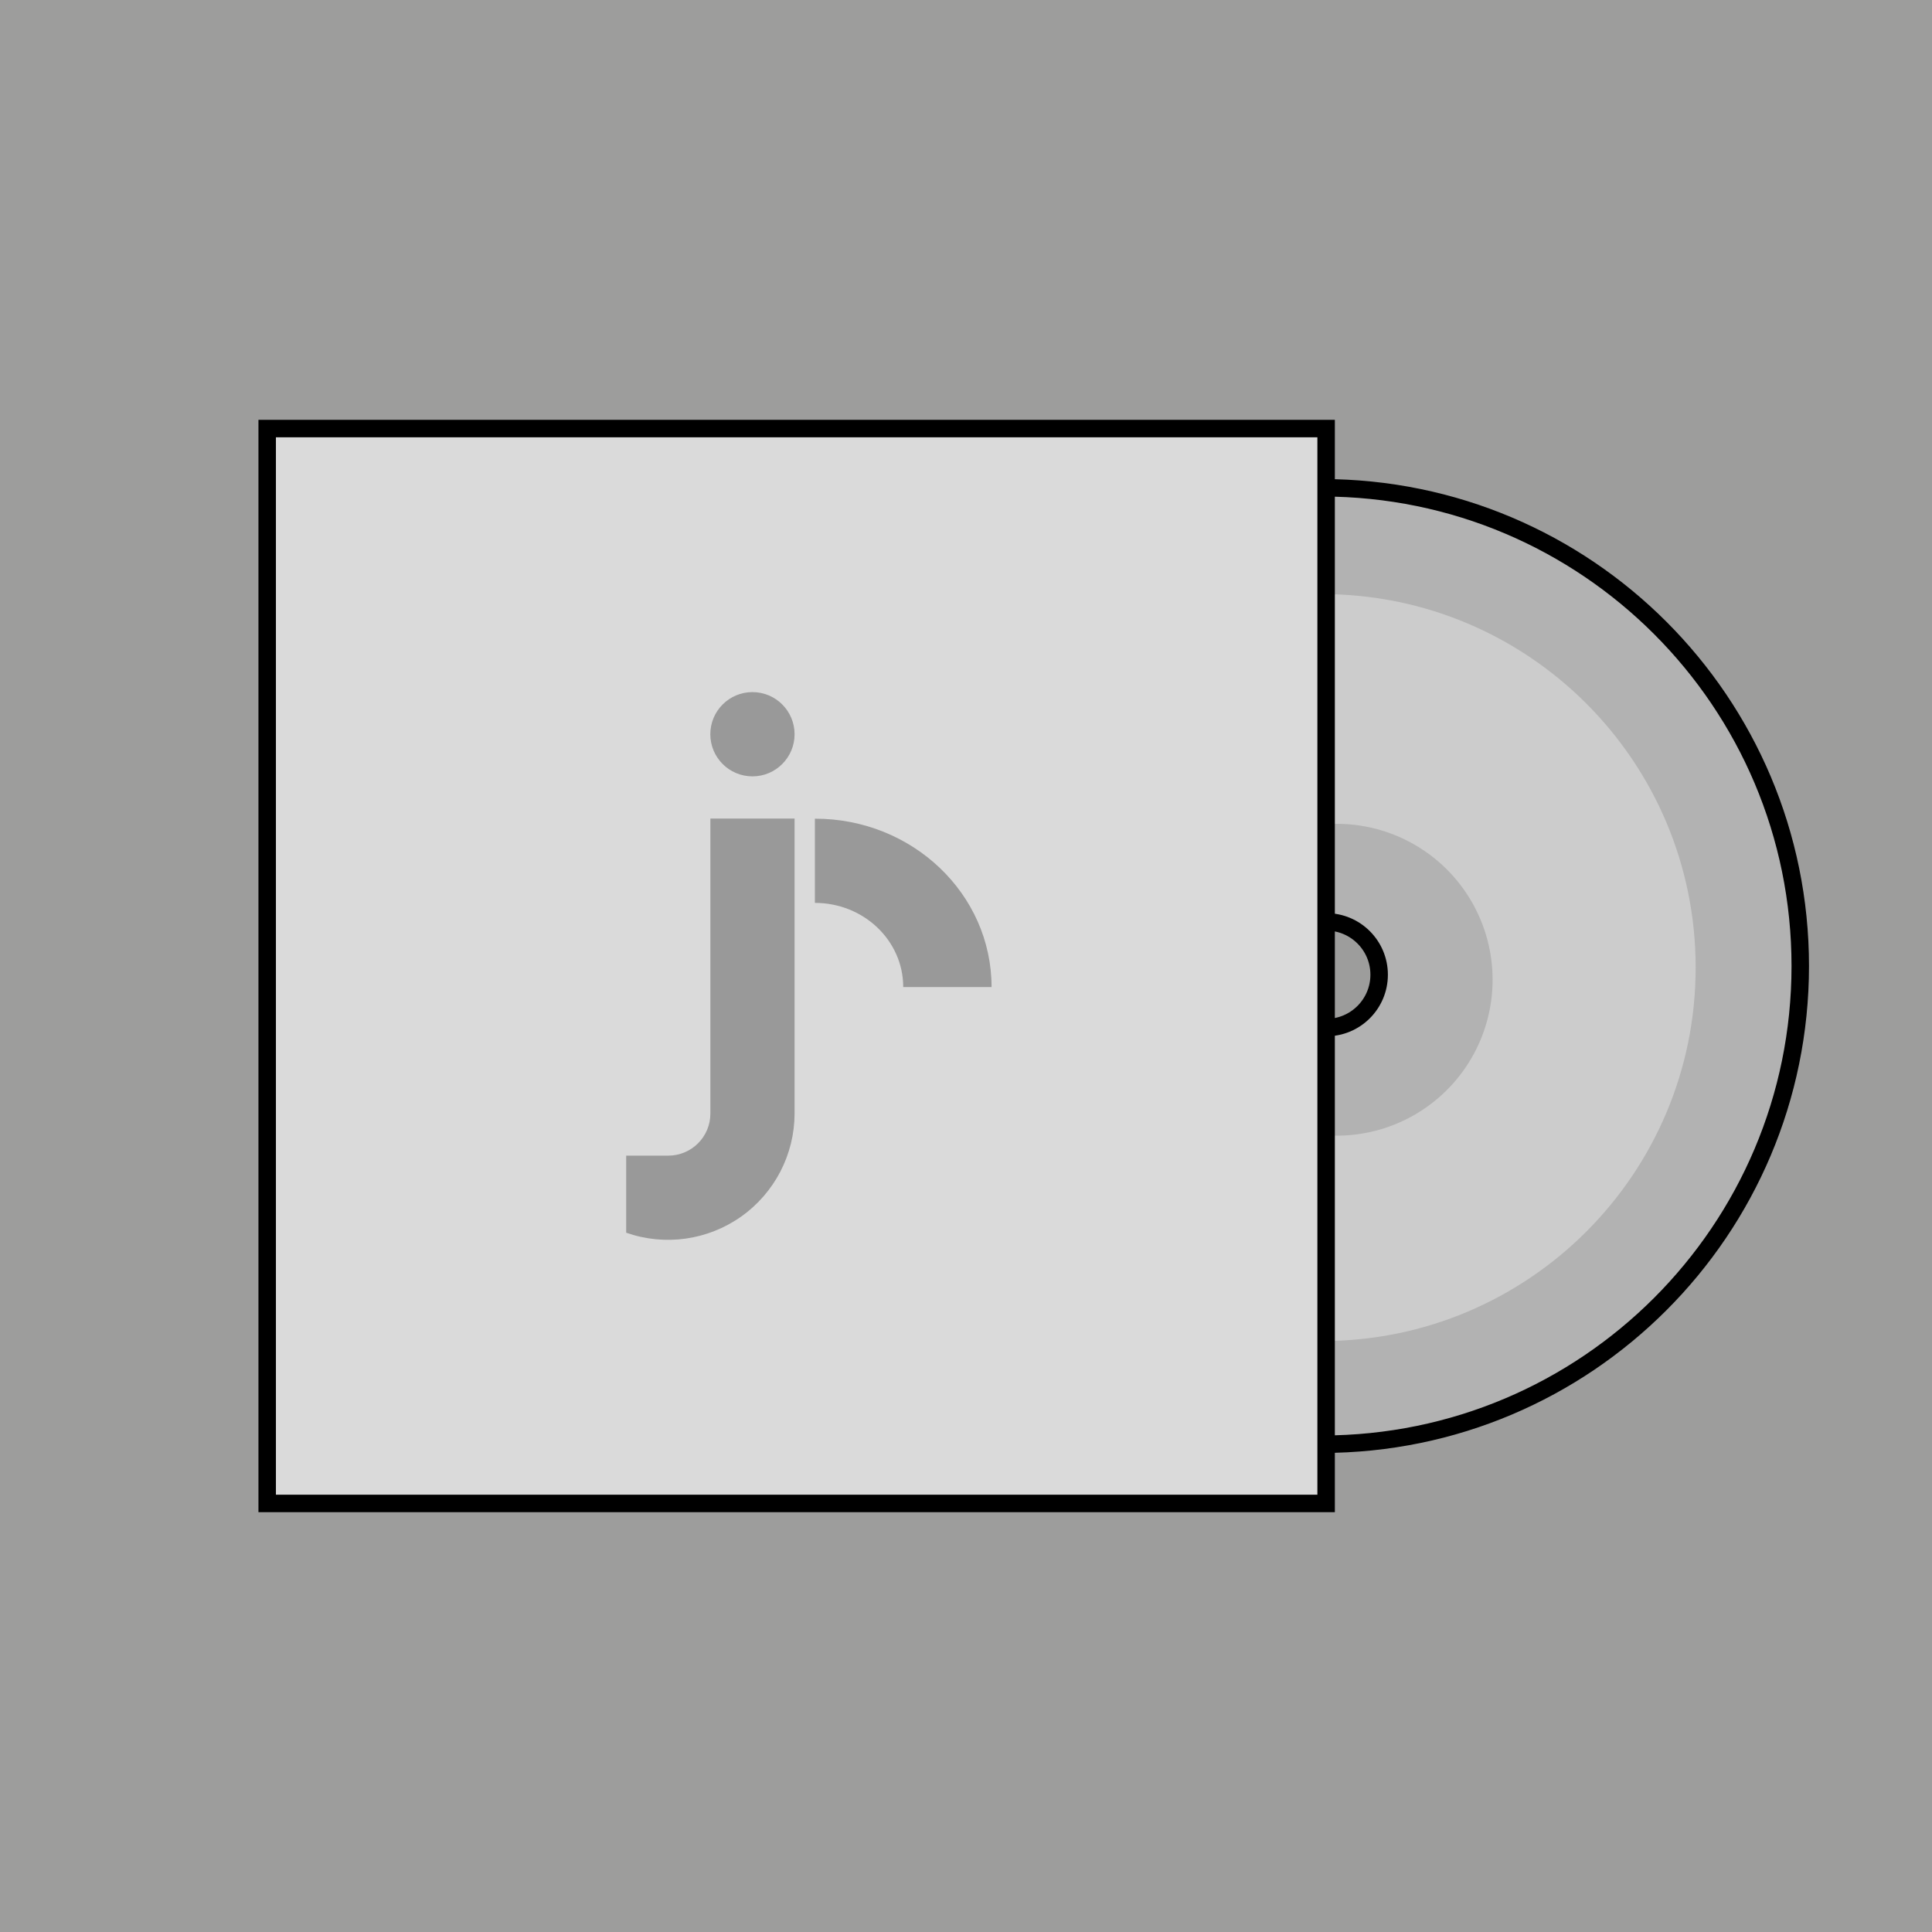
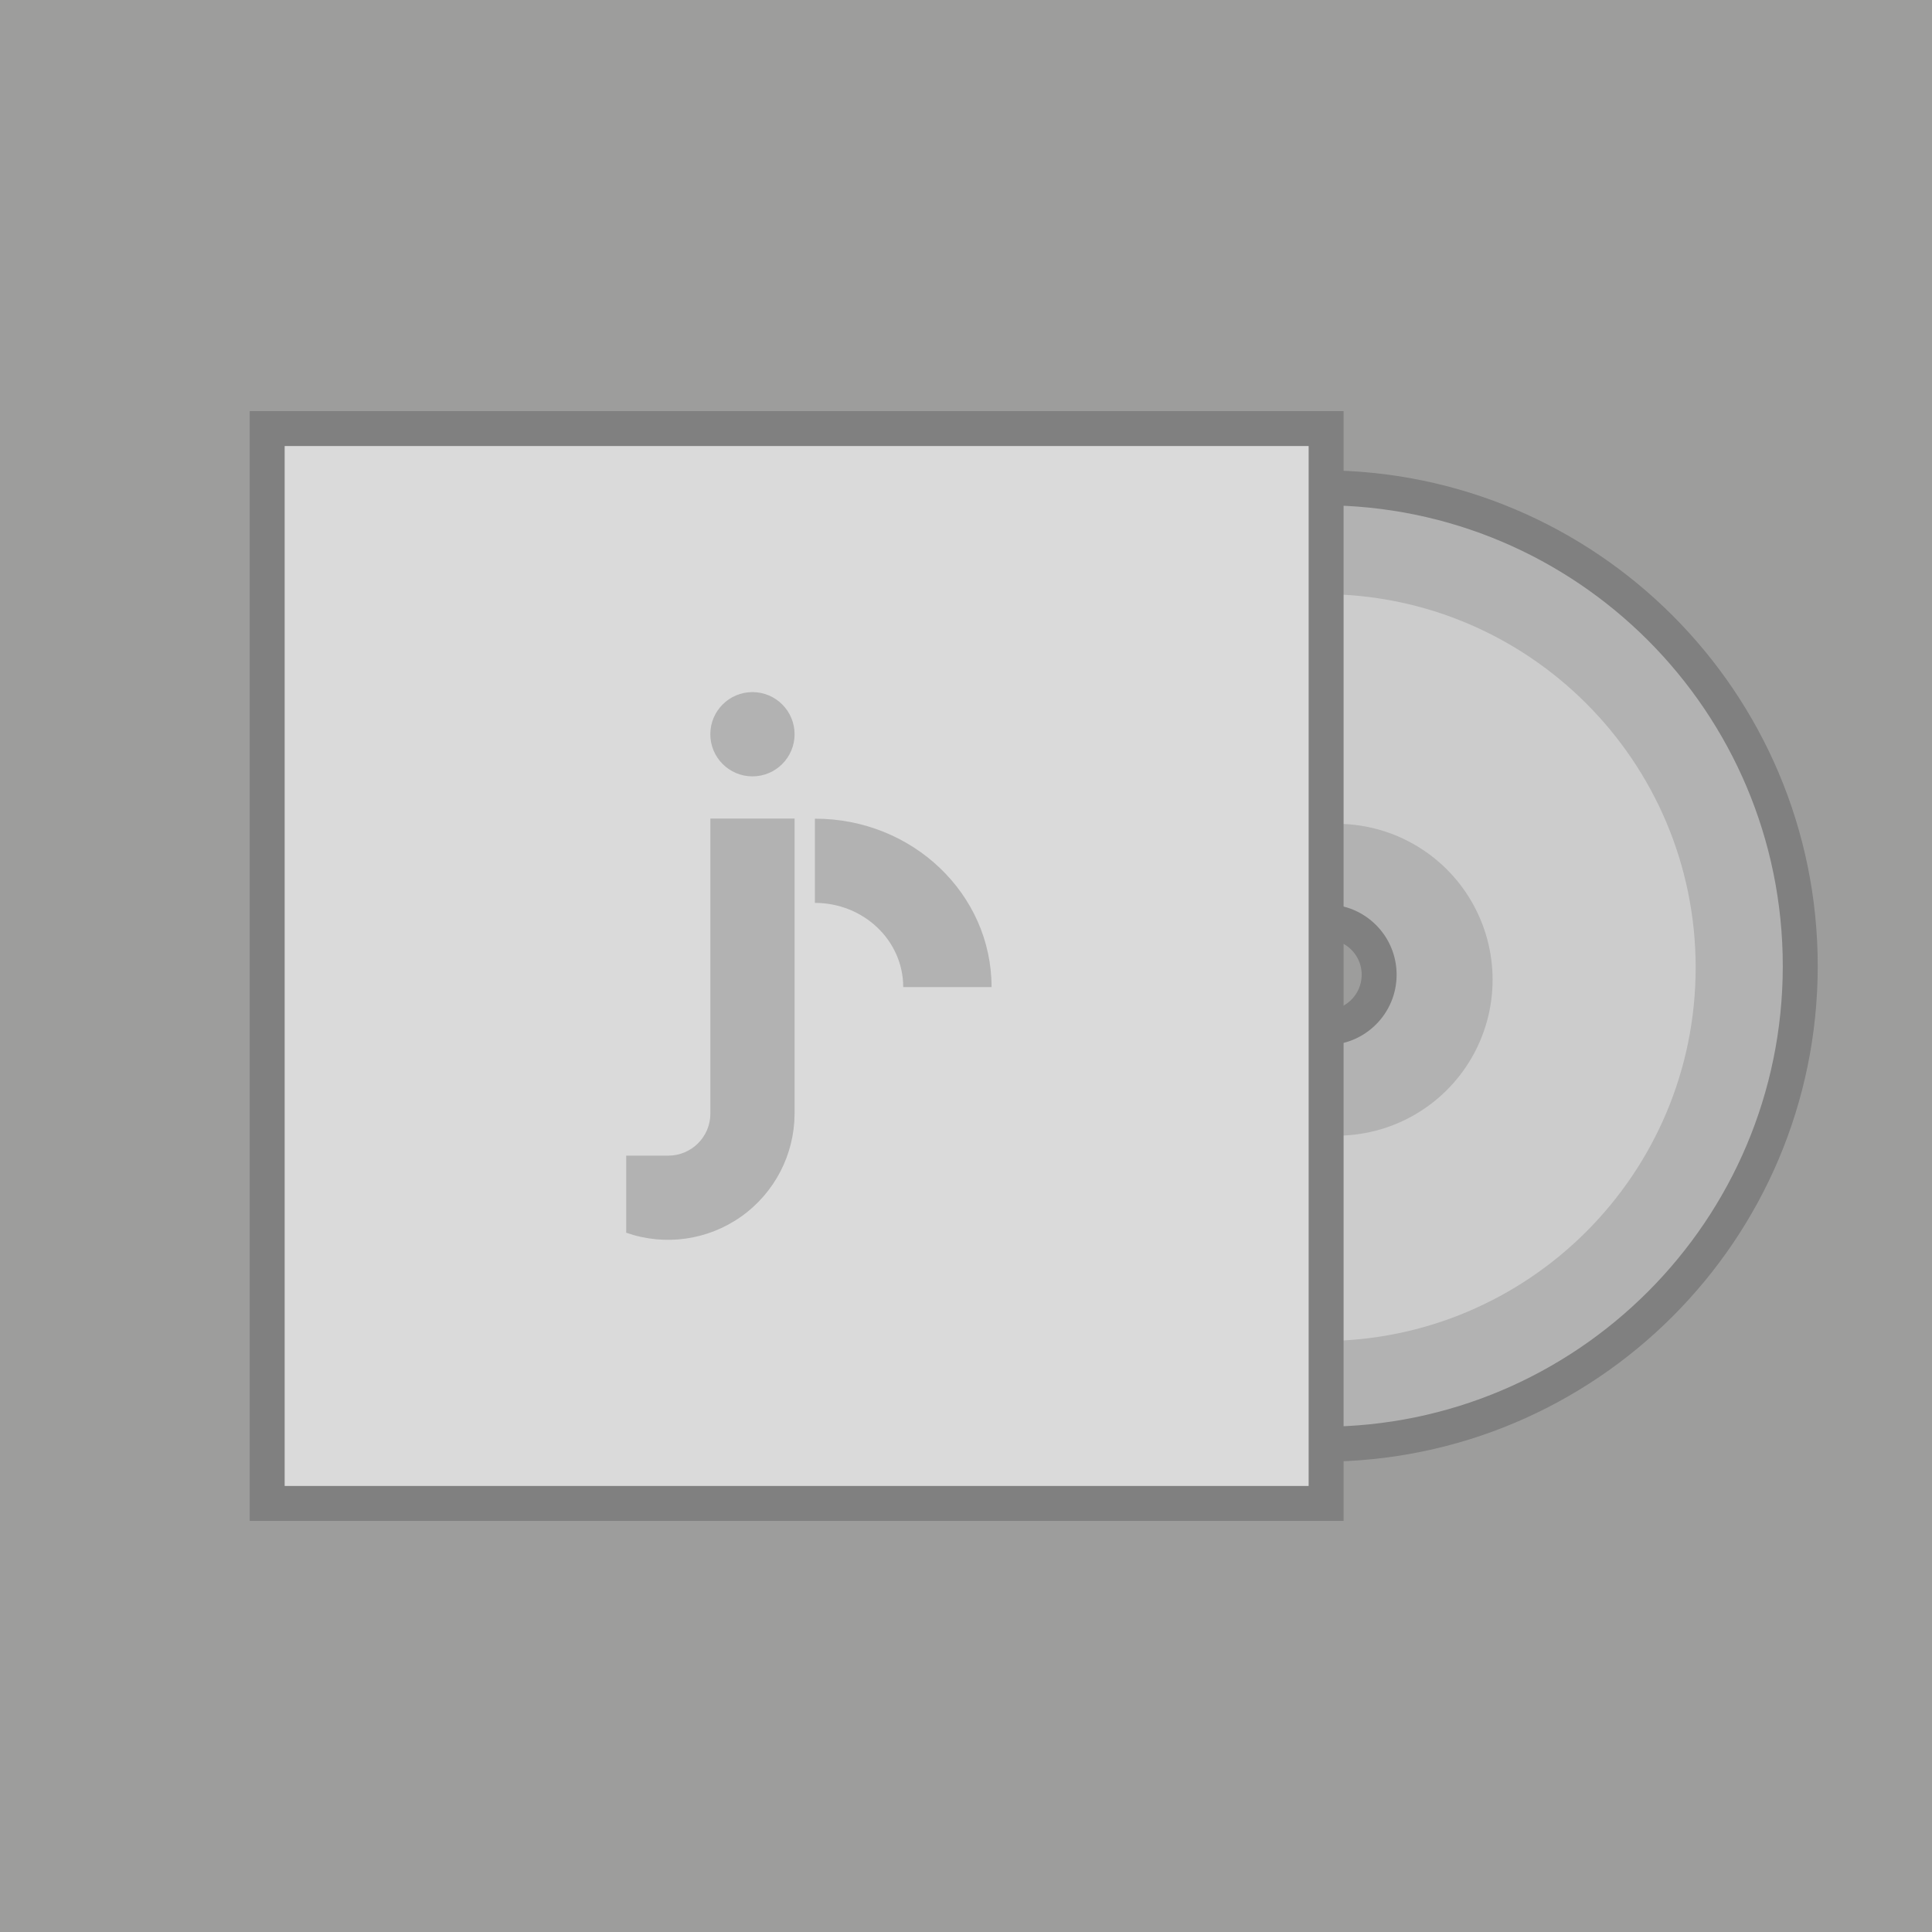
<svg xmlns="http://www.w3.org/2000/svg" id="Capa_1" data-name="Capa 1" viewBox="0 0 552.8 552.8" version="1.1">
  <defs id="defs4">
    <style id="style2">.cls-1{fill:#9d9d9c;}.cls-2{fill:#b2b2b2;}.cls-3{fill:#dadada;}.cls-4{fill:#c6c6c6;}.cls-5{fill:#b3b3b3;}</style>
  </defs>
  <rect class="cls-1" width="552.8" height="552.8" id="rect6" />
  <circle style="display:none;fill:#c7c6c6;fill-opacity:0.359" id="path912" cx="276.4" cy="276.4" r="276.4" />
-   <path class="cls-2" d="M 515.105,276.442 A 136.837,136.837 0 0 1 378.314,413.232 v -119.26 c 0.389,0 0.778,0.046 1.177,0.046 a 15.122,15.122 0 0 0 0,-30.244 c -0.398,0 -0.788,0 -1.177,0.046 V 139.568 a 136.837,136.837 0 0 1 136.791,136.874 z" id="path8" style="stroke:#000000;stroke-width:5;stroke-dasharray:none;stroke-opacity:1" />
+   <path class="cls-2" d="M 515.105,276.442 A 136.837,136.837 0 0 1 378.314,413.232 v -119.26 c 0.389,0 0.778,0.046 1.177,0.046 a 15.122,15.122 0 0 0 0,-30.244 c -0.398,0 -0.788,0 -1.177,0.046 V 139.568 a 136.837,136.837 0 0 1 136.791,136.874 z" id="path8" style="stroke:#808080;stroke-width:10;stroke-dasharray:none;stroke-opacity:1" />
  <path class="cls-5" d="M 378.314,169.99 V 235.87 c 1.149,-0.093 2.307,-0.148 3.475,-0.148 a 44.615,44.615 0 1 1 0,89.22 c -1.167,0 -2.326,-0.056 -3.475,-0.148 v 58.921 a 106.862,106.862 0 0 0 0,-213.725 z" id="path18" style="fill:#cccccc;fill-opacity:1;stroke-width:0.927" />
-   <rect class="cls-3" x="76.449" y="122.625" width="302.991" height="307.55" id="rect10" style="stroke-width:5;stroke:#000000;stroke-opacity:1;stroke-dasharray:none" />
-   <circle class="cls-4" cx="215.297" cy="210.085" id="circle12" r="12.055" style="stroke-width:5;stroke:none;stroke-opacity:1;stroke-dasharray:none;fill:#999999" />
-   <path class="cls-4" d="m 283.715,282.432 h -25.277 c 0,-13.324 -11.323,-24.091 -25.277,-24.091 v -24.091 c 27.918,-0.046 50.554,21.552 50.554,48.182 z" id="path14" style="stroke-width:5;stroke:none;stroke-opacity:1;stroke-dasharray:none;fill:#999999" />
-   <path class="cls-4" d="m 227.351,234.204 v 84.402 A 36.201,36.201 0 0 1 179.169,352.713 V 330.66 h 12.046 a 12.046,12.046 0 0 0 12.046,-12.046 v -84.411 z" id="path16" style="stroke-width:5;stroke:none;stroke-opacity:1;stroke-dasharray:none;fill:#999999" />
+   <rect class="cls-3" x="76.449" y="122.625" width="302.991" height="307.55" id="rect10" style="stroke-width:10;stroke:#808080;stroke-opacity:1;stroke-dasharray:none" />
+   <circle class="cls-4" cx="215.297" cy="210.085" id="circle12" r="12.055" style="stroke-width:5;stroke:none;stroke-opacity:1;stroke-dasharray:none;fill:#b2b2b2;fill-opacity:1" />
+   <path class="cls-4" d="m 283.715,282.432 h -25.277 c 0,-13.324 -11.323,-24.091 -25.277,-24.091 v -24.091 c 27.918,-0.046 50.554,21.552 50.554,48.182 z" id="path14" style="stroke-width:5;stroke:none;stroke-opacity:1;stroke-dasharray:none;fill:#b2b2b2;fill-opacity:1" />
+   <path class="cls-4" d="m 227.351,234.204 v 84.402 A 36.201,36.201 0 0 1 179.169,352.713 V 330.66 h 12.046 a 12.046,12.046 0 0 0 12.046,-12.046 v -84.411 z" id="path16" style="stroke-width:5;stroke:none;stroke-opacity:1;stroke-dasharray:none;fill:#b2b2b2;fill-opacity:1" />
</svg>
